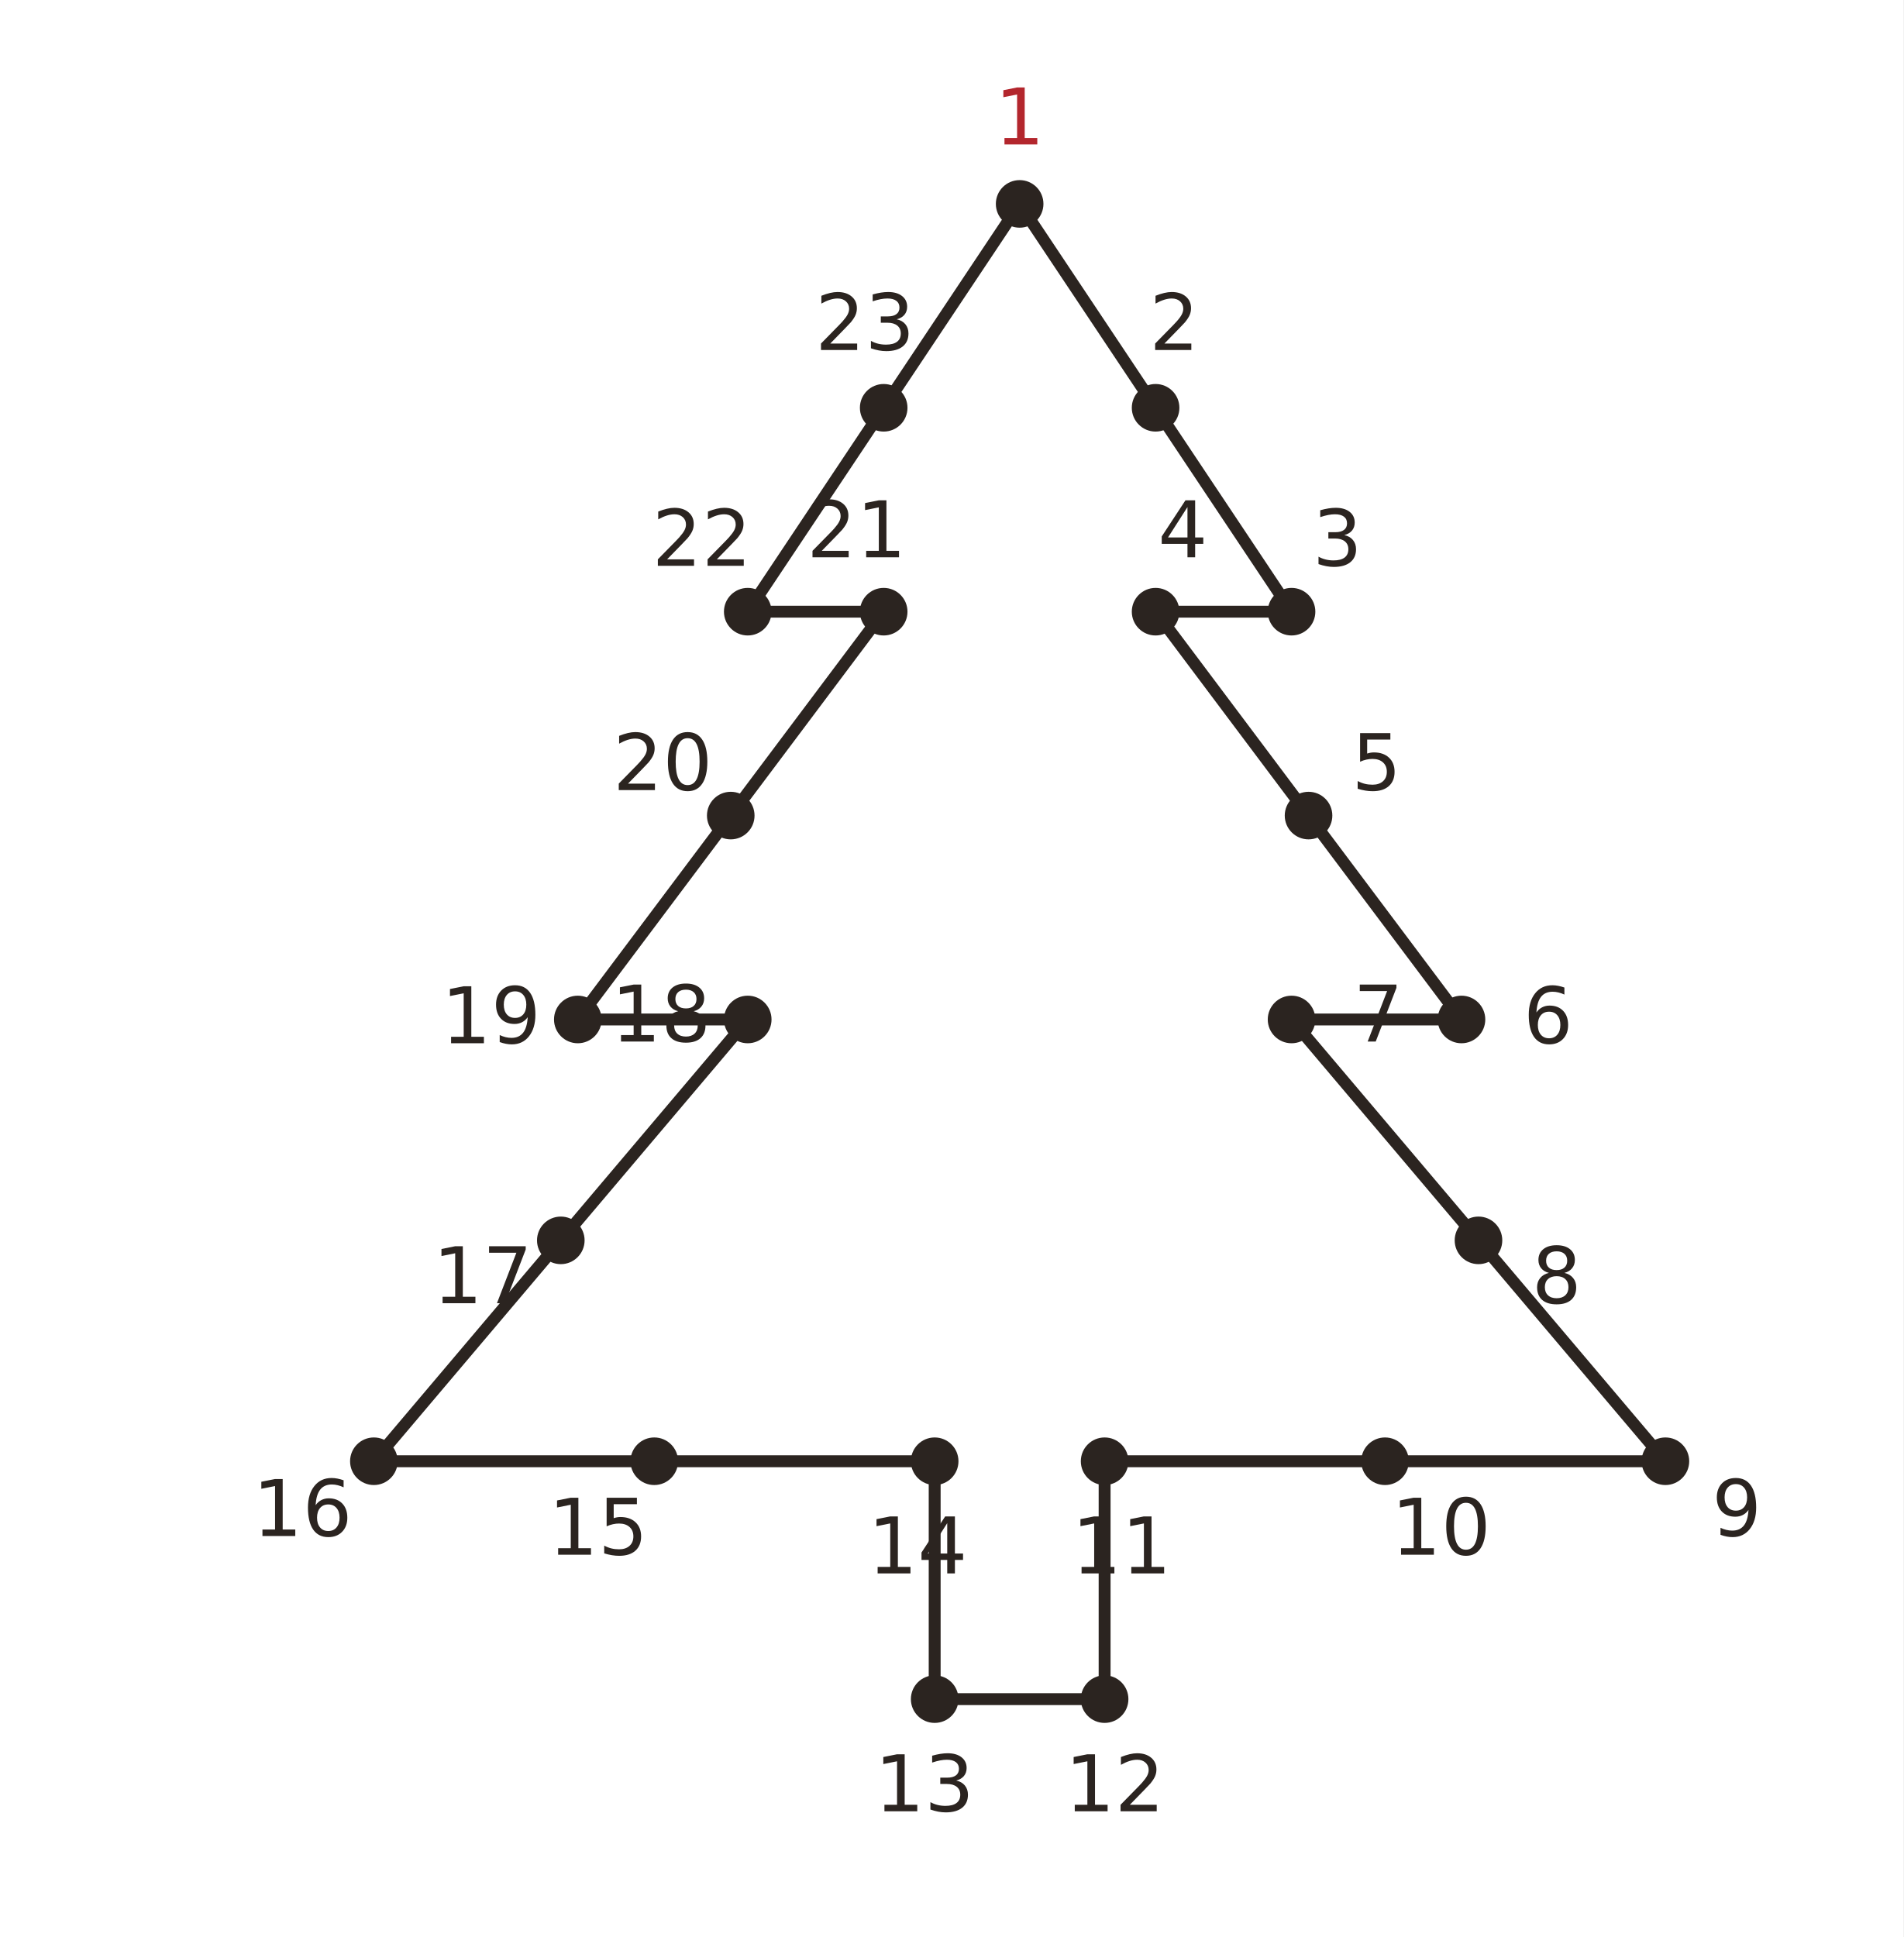
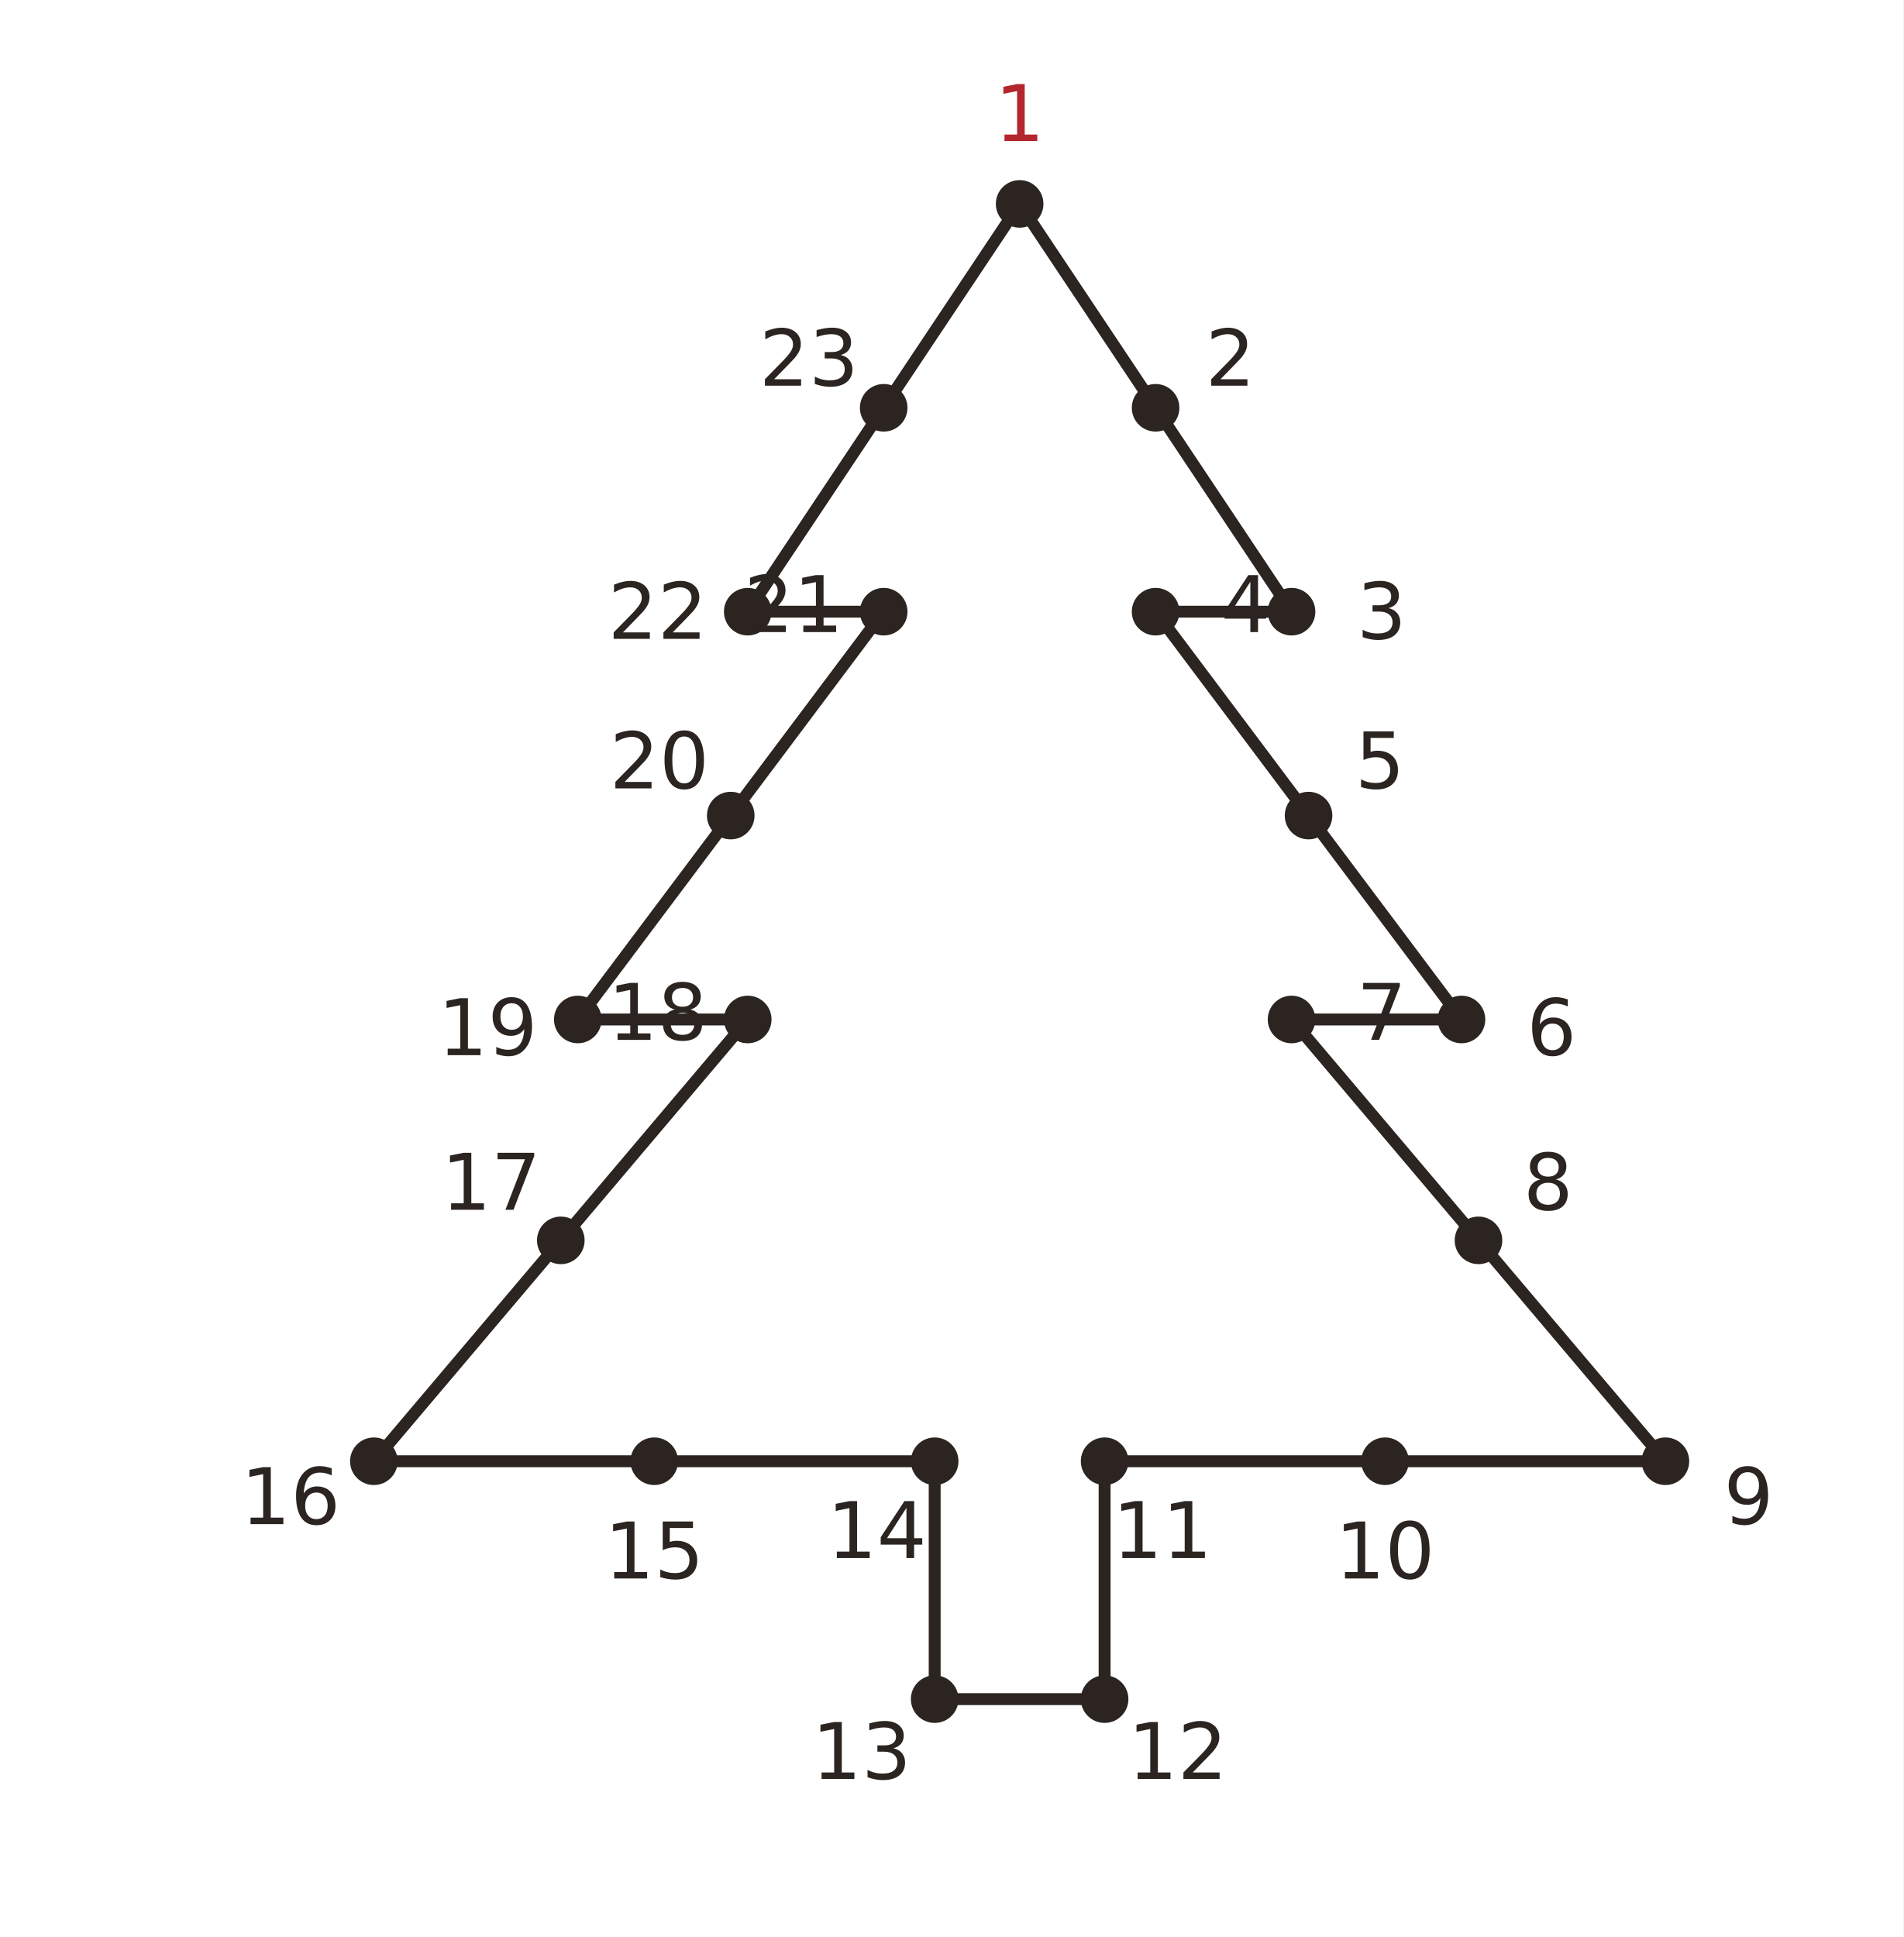
<svg xmlns="http://www.w3.org/2000/svg" viewBox="0 0 1120 1140" width="1120" height="1140">
  <rect width="1120" height="1140" fill="white" />
  <polyline points="600,120 680,240 760,360 680,360 770,480 860,600 760,600 870,730 980,860 815,860 650,860 650,1000 550,1000 550,860 385,860 220,860 330,730 440,600 340,600 430,480 520,360 440,360 520,240 600,120" fill="none" stroke="#2b2420" stroke-width="7" stroke-linejoin="round" />
  <circle cx="600" cy="120" r="14" fill="#2b2420" />
-   <text x="600" y="85" font-family="DejaVu Sans, sans-serif" font-size="46" text-anchor="middle" fill="#b3262d">1</text>
+   <text x="600" y="83" font-family="DejaVu Sans, sans-serif" font-size="46" text-anchor="middle" fill="#b3262d">1</text>
  <circle cx="680" cy="240" r="14" fill="#2b2420" />
-   <text x="691" y="206" font-family="DejaVu Sans, sans-serif" font-size="46" text-anchor="middle" fill="#2b2420">2</text>
+   <text x="724" y="227" font-family="DejaVu Sans, sans-serif" font-size="46" text-anchor="middle" fill="#2b2420">2</text>
  <circle cx="760" cy="360" r="14" fill="#2b2420" />
-   <text x="787" y="333" font-family="DejaVu Sans, sans-serif" font-size="46" text-anchor="middle" fill="#2b2420">3</text>
+   <text x="813" y="376" font-family="DejaVu Sans, sans-serif" font-size="46" text-anchor="middle" fill="#2b2420">3</text>
  <circle cx="680" cy="360" r="14" fill="#2b2420" />
-   <text x="696" y="328" font-family="DejaVu Sans, sans-serif" font-size="46" text-anchor="middle" fill="#2b2420">4</text>
+   <text x="733" y="372" font-family="DejaVu Sans, sans-serif" font-size="46" text-anchor="middle" fill="#2b2420">4</text>
  <circle cx="770" cy="480" r="14" fill="#2b2420" />
-   <text x="810" y="465" font-family="DejaVu Sans, sans-serif" font-size="46" text-anchor="middle" fill="#2b2420">5</text>
+   <text x="812" y="464" font-family="DejaVu Sans, sans-serif" font-size="46" text-anchor="middle" fill="#2b2420">5</text>
  <circle cx="860" cy="600" r="14" fill="#2b2420" />
-   <text x="911" y="614" font-family="DejaVu Sans, sans-serif" font-size="46" text-anchor="middle" fill="#2b2420">6</text>
+   <text x="913" y="621" font-family="DejaVu Sans, sans-serif" font-size="46" text-anchor="middle" fill="#2b2420">6</text>
  <circle cx="760" cy="600" r="14" fill="#2b2420" />
-   <text x="811" y="613" font-family="DejaVu Sans, sans-serif" font-size="46" text-anchor="middle" fill="#2b2420">7</text>
+   <text x="813" y="612" font-family="DejaVu Sans, sans-serif" font-size="46" text-anchor="middle" fill="#2b2420">7</text>
  <circle cx="870" cy="730" r="14" fill="#2b2420" />
-   <text x="916" y="767" font-family="DejaVu Sans, sans-serif" font-size="46" text-anchor="middle" fill="#2b2420">8</text>
+   <text x="911" y="712" font-family="DejaVu Sans, sans-serif" font-size="46" text-anchor="middle" fill="#2b2420">8</text>
  <circle cx="980" cy="860" r="14" fill="#2b2420" />
-   <text x="1022" y="904" font-family="DejaVu Sans, sans-serif" font-size="46" text-anchor="middle" fill="#2b2420">9</text>
+   <text x="1029" y="897" font-family="DejaVu Sans, sans-serif" font-size="46" text-anchor="middle" fill="#2b2420">9</text>
  <circle cx="815" cy="860" r="14" fill="#2b2420" />
-   <text x="848" y="915" font-family="DejaVu Sans, sans-serif" font-size="46" text-anchor="middle" fill="#2b2420">10</text>
+   <text x="815" y="929" font-family="DejaVu Sans, sans-serif" font-size="46" text-anchor="middle" fill="#2b2420">10</text>
  <circle cx="650" cy="860" r="14" fill="#2b2420" />
-   <text x="660" y="926" font-family="DejaVu Sans, sans-serif" font-size="46" text-anchor="middle" fill="#2b2420">11</text>
+   <text x="684" y="917" font-family="DejaVu Sans, sans-serif" font-size="46" text-anchor="middle" fill="#2b2420">11</text>
  <circle cx="650" cy="1000" r="14" fill="#2b2420" />
-   <text x="656" y="1066" font-family="DejaVu Sans, sans-serif" font-size="46" text-anchor="middle" fill="#2b2420">12</text>
+   <text x="693" y="1047" font-family="DejaVu Sans, sans-serif" font-size="46" text-anchor="middle" fill="#2b2420">12</text>
  <circle cx="550" cy="1000" r="14" fill="#2b2420" />
-   <text x="544" y="1066" font-family="DejaVu Sans, sans-serif" font-size="46" text-anchor="middle" fill="#2b2420">13</text>
+   <text x="507" y="1047" font-family="DejaVu Sans, sans-serif" font-size="46" text-anchor="middle" fill="#2b2420">13</text>
  <circle cx="550" cy="860" r="14" fill="#2b2420" />
-   <text x="540" y="926" font-family="DejaVu Sans, sans-serif" font-size="46" text-anchor="middle" fill="#2b2420">14</text>
+   <text x="516" y="917" font-family="DejaVu Sans, sans-serif" font-size="46" text-anchor="middle" fill="#2b2420">14</text>
  <circle cx="385" cy="860" r="14" fill="#2b2420" />
-   <text x="352" y="915" font-family="DejaVu Sans, sans-serif" font-size="46" text-anchor="middle" fill="#2b2420">15</text>
+   <text x="385" y="929" font-family="DejaVu Sans, sans-serif" font-size="46" text-anchor="middle" fill="#2b2420">15</text>
  <circle cx="220" cy="860" r="14" fill="#2b2420" />
-   <text x="178" y="904" font-family="DejaVu Sans, sans-serif" font-size="46" text-anchor="middle" fill="#2b2420">16</text>
+   <text x="171" y="897" font-family="DejaVu Sans, sans-serif" font-size="46" text-anchor="middle" fill="#2b2420">16</text>
  <circle cx="330" cy="730" r="14" fill="#2b2420" />
-   <text x="284" y="767" font-family="DejaVu Sans, sans-serif" font-size="46" text-anchor="middle" fill="#2b2420">17</text>
+   <text x="289" y="712" font-family="DejaVu Sans, sans-serif" font-size="46" text-anchor="middle" fill="#2b2420">17</text>
  <circle cx="440" cy="600" r="14" fill="#2b2420" />
-   <text x="389" y="613" font-family="DejaVu Sans, sans-serif" font-size="46" text-anchor="middle" fill="#2b2420">18</text>
+   <text x="387" y="612" font-family="DejaVu Sans, sans-serif" font-size="46" text-anchor="middle" fill="#2b2420">18</text>
  <circle cx="340" cy="600" r="14" fill="#2b2420" />
-   <text x="289" y="614" font-family="DejaVu Sans, sans-serif" font-size="46" text-anchor="middle" fill="#2b2420">19</text>
+   <text x="287" y="621" font-family="DejaVu Sans, sans-serif" font-size="46" text-anchor="middle" fill="#2b2420">19</text>
  <circle cx="430" cy="480" r="14" fill="#2b2420" />
-   <text x="390" y="465" font-family="DejaVu Sans, sans-serif" font-size="46" text-anchor="middle" fill="#2b2420">20</text>
+   <text x="388" y="464" font-family="DejaVu Sans, sans-serif" font-size="46" text-anchor="middle" fill="#2b2420">20</text>
  <circle cx="520" cy="360" r="14" fill="#2b2420" />
-   <text x="504" y="328" font-family="DejaVu Sans, sans-serif" font-size="46" text-anchor="middle" fill="#2b2420">21</text>
+   <text x="467" y="372" font-family="DejaVu Sans, sans-serif" font-size="46" text-anchor="middle" fill="#2b2420">21</text>
  <circle cx="440" cy="360" r="14" fill="#2b2420" />
-   <text x="413" y="333" font-family="DejaVu Sans, sans-serif" font-size="46" text-anchor="middle" fill="#2b2420">22</text>
+   <text x="387" y="376" font-family="DejaVu Sans, sans-serif" font-size="46" text-anchor="middle" fill="#2b2420">22</text>
  <circle cx="520" cy="240" r="14" fill="#2b2420" />
-   <text x="509" y="206" font-family="DejaVu Sans, sans-serif" font-size="46" text-anchor="middle" fill="#2b2420">23</text>
+   <text x="476" y="227" font-family="DejaVu Sans, sans-serif" font-size="46" text-anchor="middle" fill="#2b2420">23</text>
</svg>
